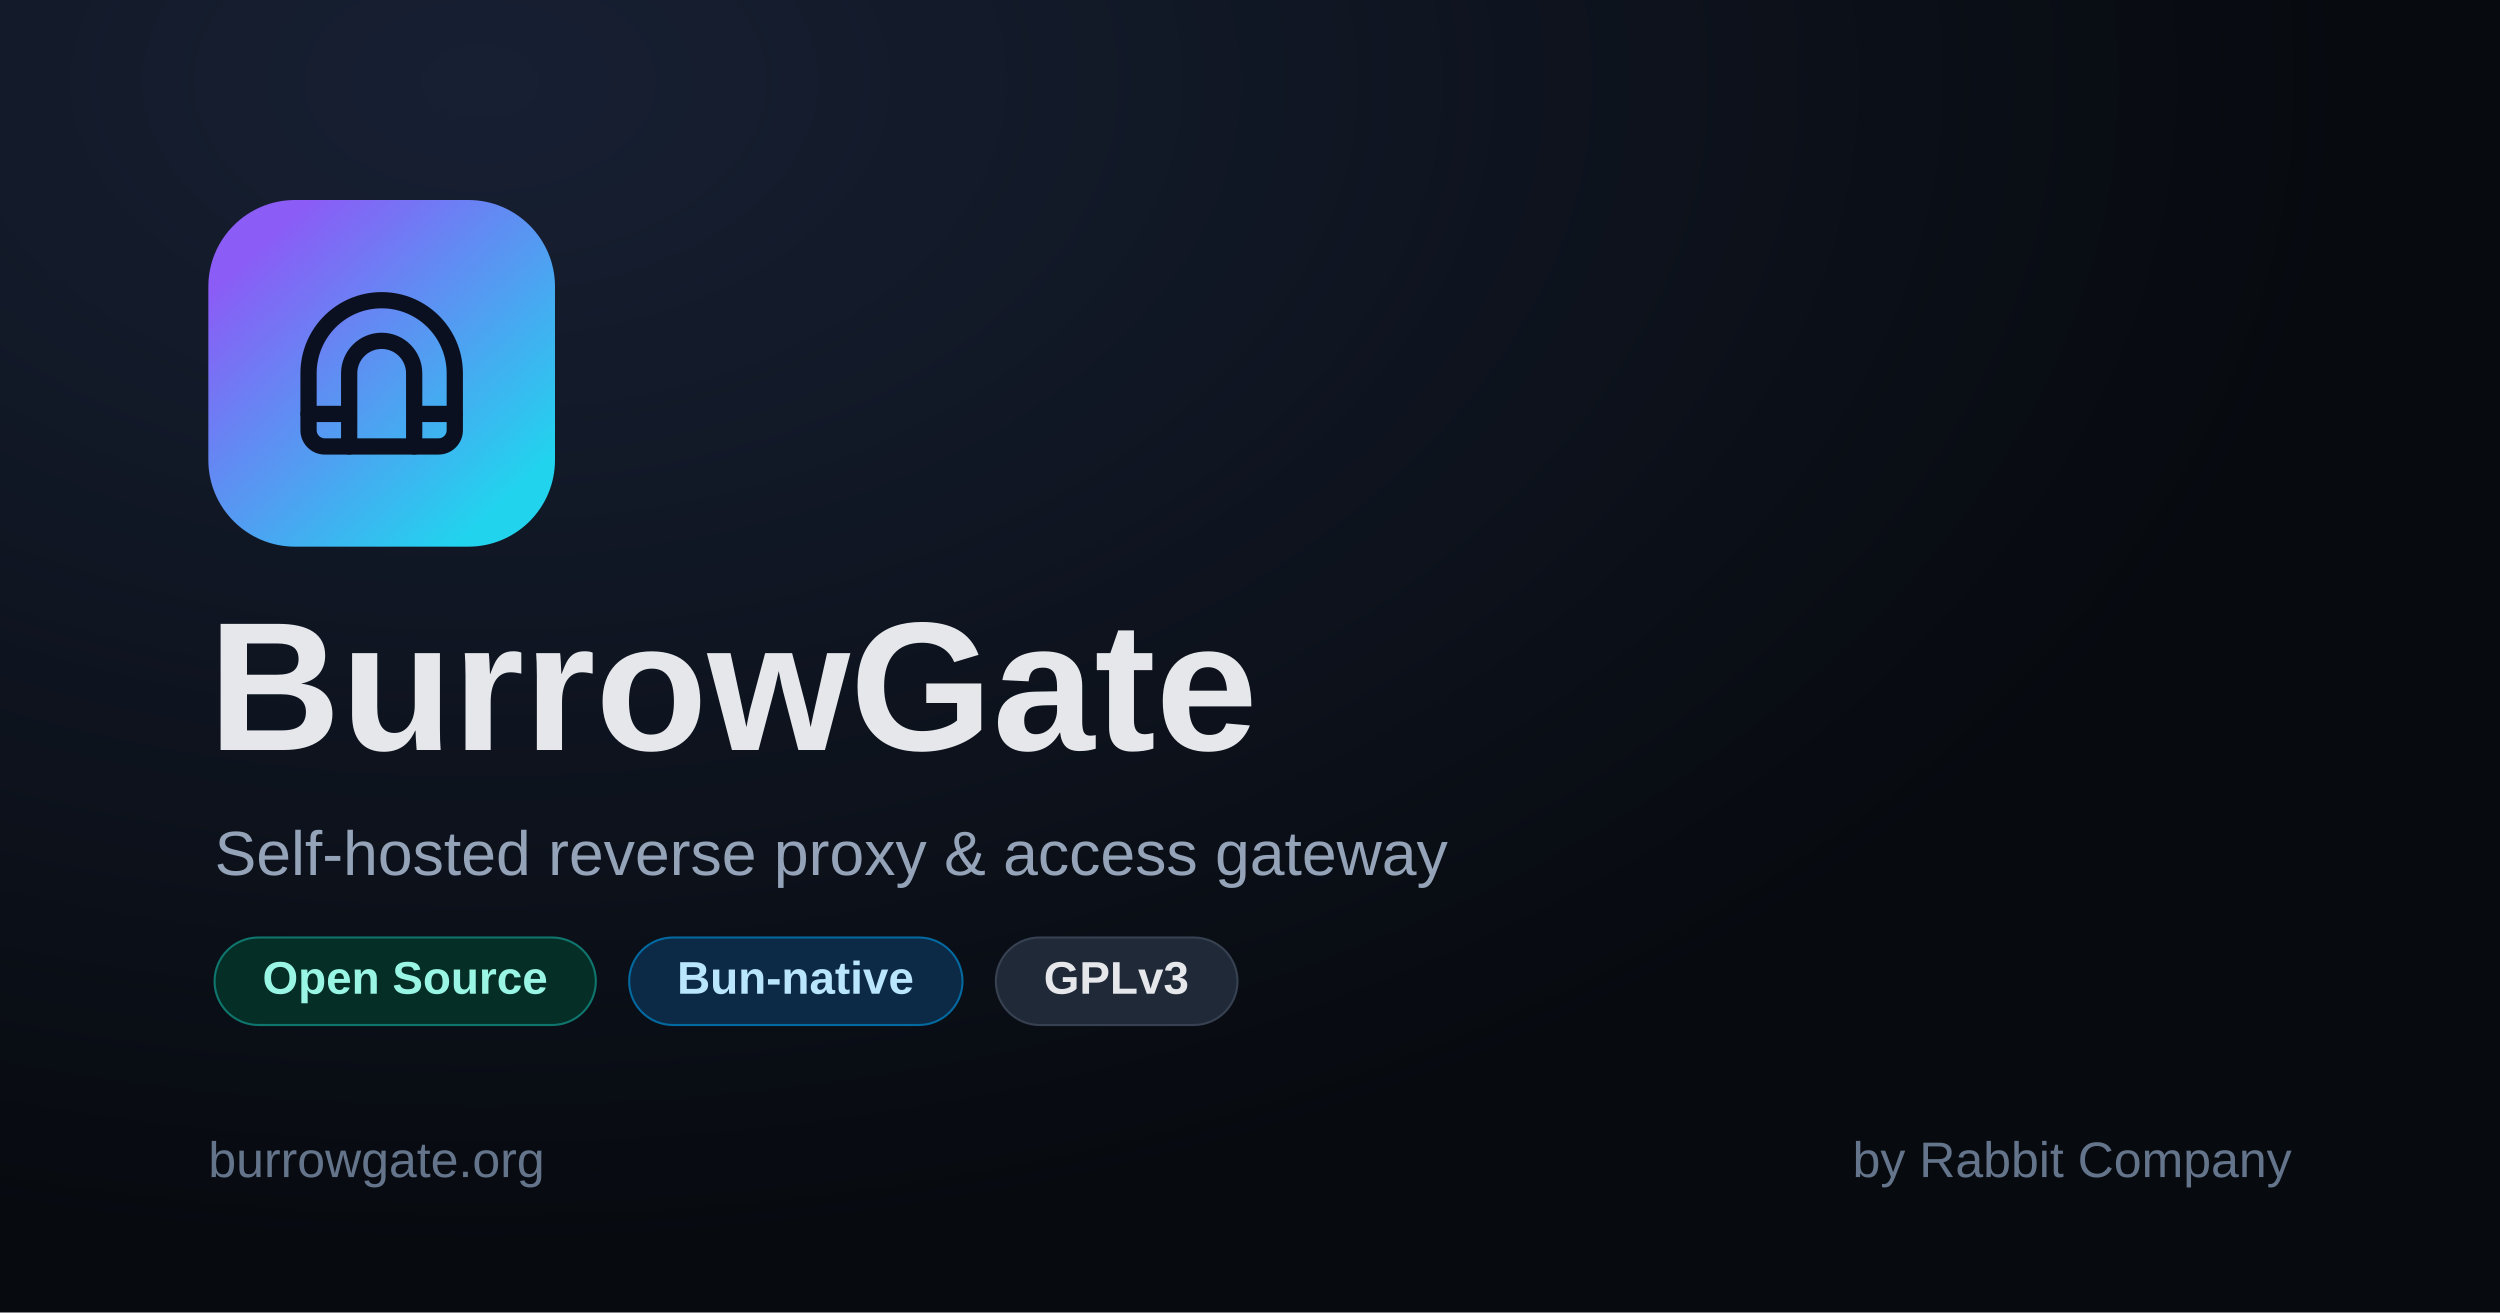
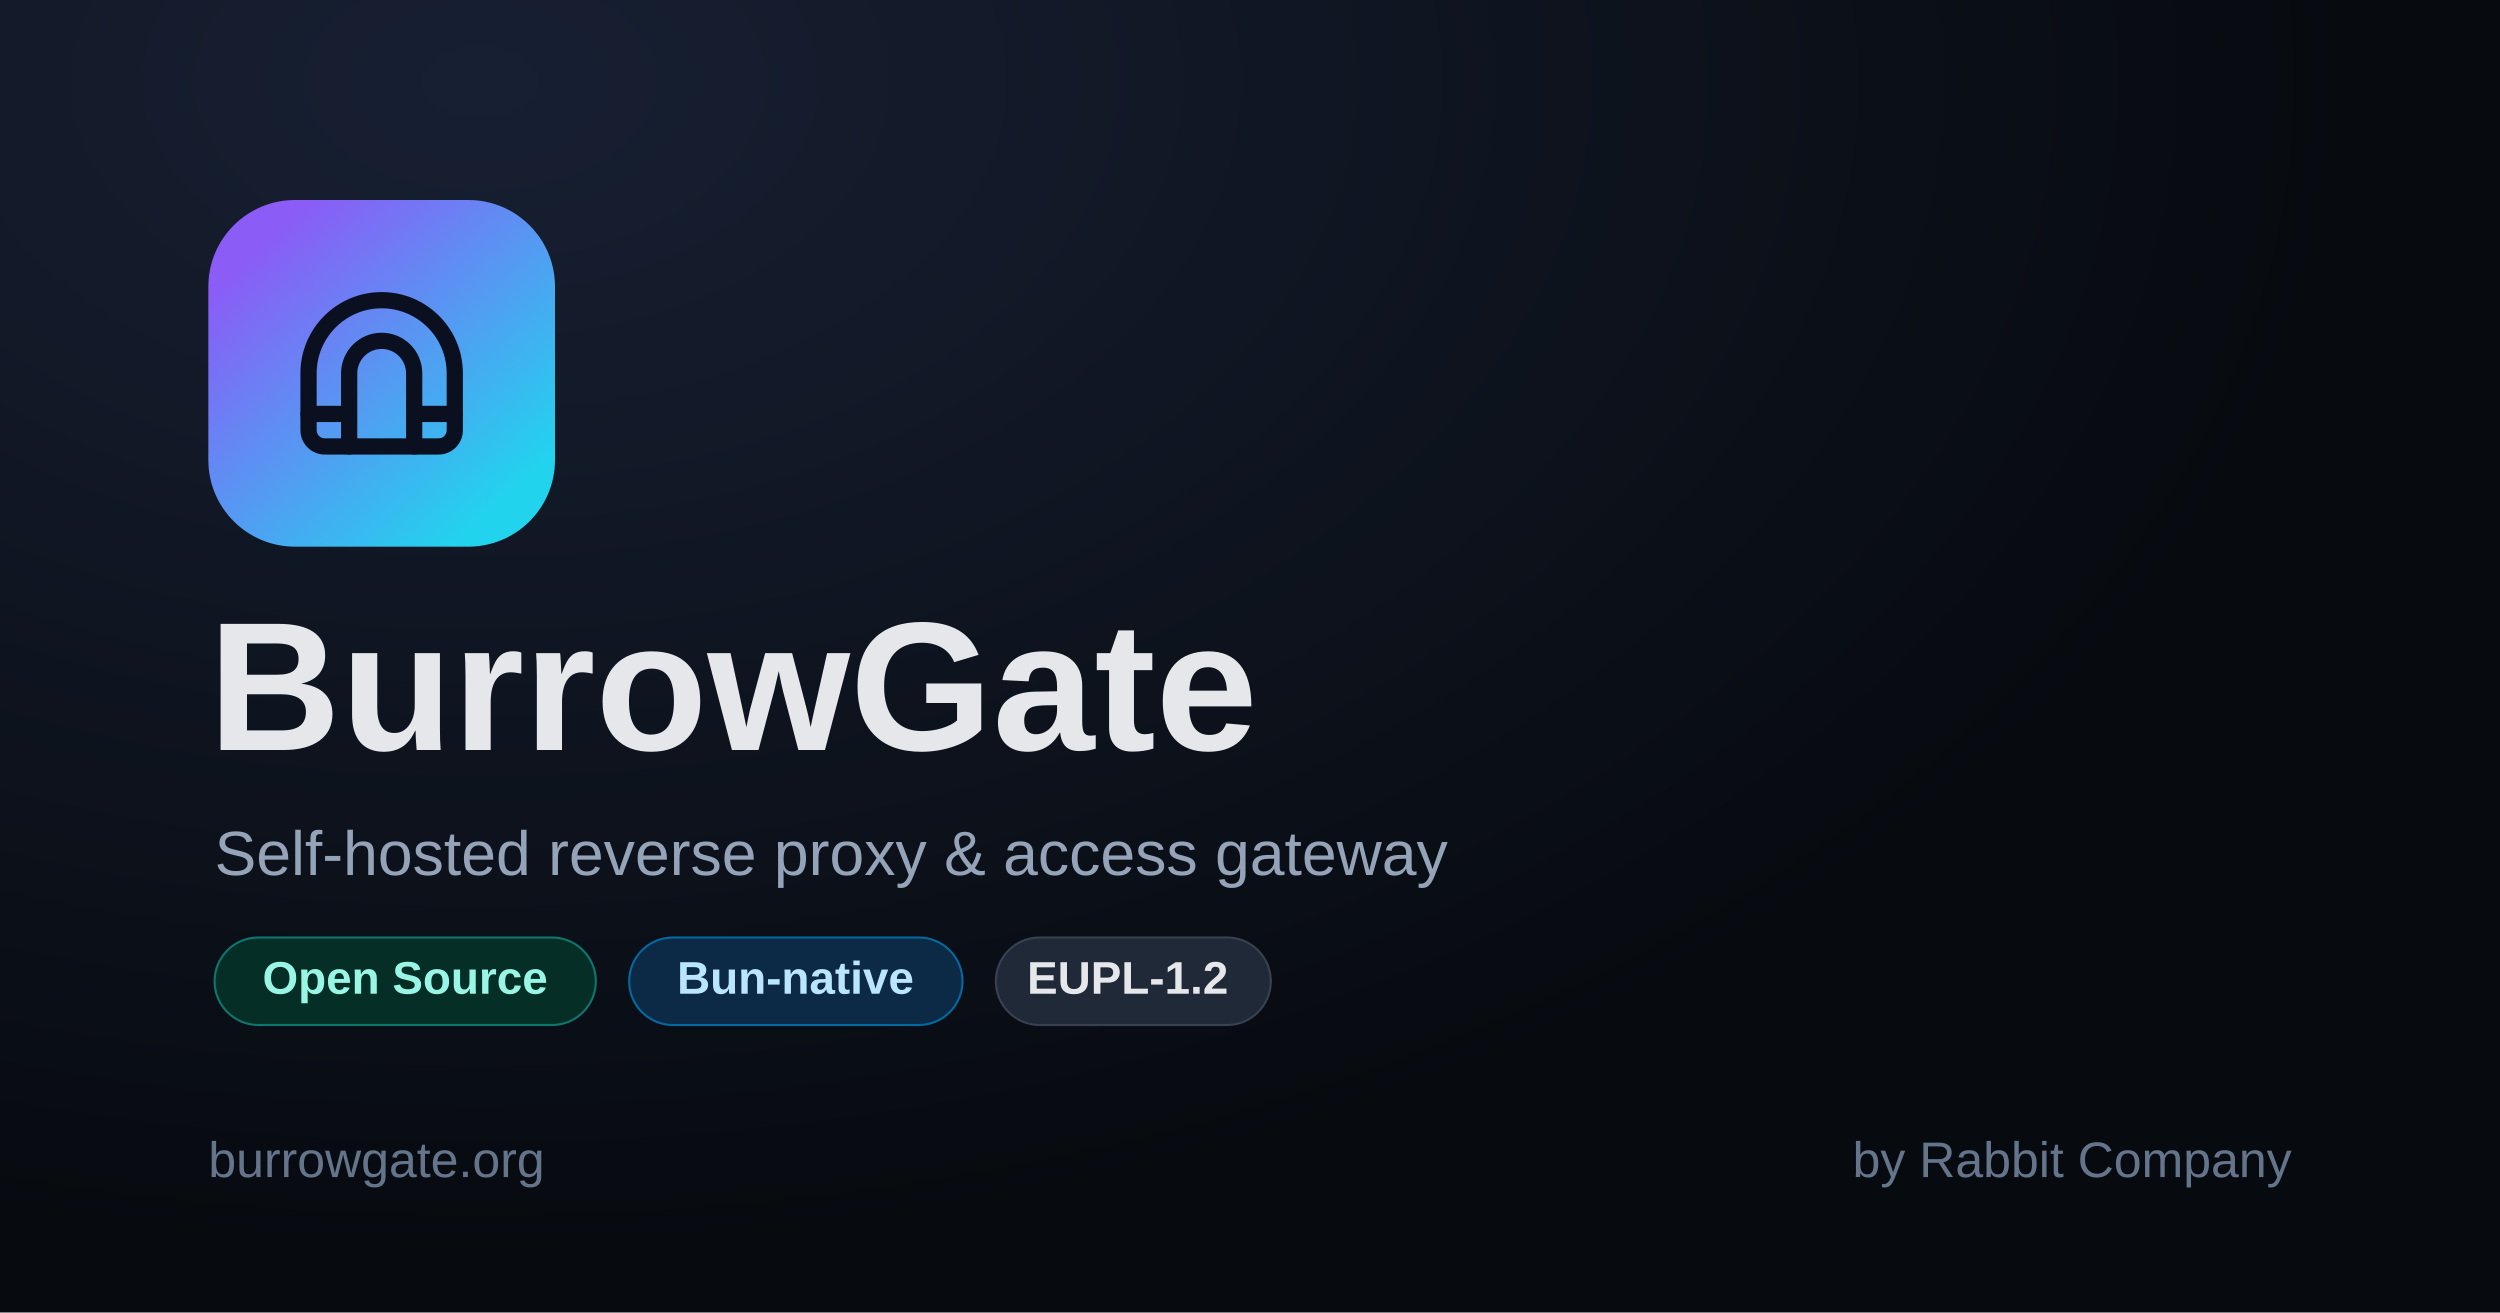
<svg xmlns="http://www.w3.org/2000/svg" width="1200" height="630" viewBox="0 0 1200 630">
  <defs>
    <linearGradient id="mark" x1="10" y1="8" x2="54" y2="56" gradientUnits="userSpaceOnUse">
      <stop stop-color="#8b5cf6" />
      <stop offset="1" stop-color="#22d3ee" />
    </linearGradient>
    <radialGradient id="glow" cx="0" cy="0" r="1" gradientUnits="userSpaceOnUse" gradientTransform="translate(230 40) rotate(90) scale(560 900)">
      <stop stop-color="#172033" />
      <stop offset="1" stop-color="#070a0f" />
    </radialGradient>
    <linearGradient id="textGrad" x1="0" y1="0" x2="1" y2="0">
      <stop stop-color="#8b5cf6" />
      <stop offset="1" stop-color="#22d3ee" />
    </linearGradient>
  </defs>
  <rect width="1200" height="630" fill="url(#glow)" />
  <g transform="translate(100 96) scale(2.6)" fill="none" stroke="#0b1020" stroke-width="0">
    <rect width="64" height="64" rx="16" fill="url(#mark)" />
    <g transform="translate(14 14) scale(1.5)" fill="none" stroke="#0b1020" stroke-width="2" stroke-linecap="round" stroke-linejoin="round">
      <path d="M5 21h14a2 2 0 0 0 2 -2v-7a9 9 0 0 0 -18 0v7a2 2 0 0 0 2 2" />
      <path d="M8 21v-9a4 4 0 1 1 8 0v9" />
      <path d="M3 17h4" />
      <path d="M17 17h4" />
    </g>
  </g>
  <text x="100" y="360" font-family="Liberation Sans, Arial, sans-serif" font-weight="700" font-size="88" fill="#e5e7eb">BurrowGate</text>
  <text x="103" y="420" font-family="Liberation Sans, Arial, sans-serif" font-weight="400" font-size="30" fill="#94a3b8">Self-hosted reverse proxy &amp; access gateway</text>
  <g font-family="Liberation Sans, Arial, sans-serif" font-weight="700" font-size="22">
    <rect x="103" y="450" width="183" height="42" rx="21" fill="#052e26" stroke="#0f766e" />
    <text x="126" y="477" fill="#99f6e4">Open Source</text>
    <rect x="302" y="450" width="160" height="42" rx="21" fill="#0c2945" stroke="#0369a1" />
    <text x="325" y="477" fill="#bae6fd">Bun-native</text>
-     <rect x="478" y="450" width="116" height="42" rx="21" fill="#1f2937" stroke="#374151" />
-     <text x="501" y="477" fill="#e5e7eb">GPLv3</text>
+     <rect x="478" y="450" width="132" height="42" rx="21" fill="#1f2937" stroke="#374151" />
+     <text x="493" y="477" fill="#e5e7eb">EUPL-1.2</text>
  </g>
  <text x="100" y="565" font-family="Liberation Sans, Arial, sans-serif" font-weight="400" font-size="24" fill="#64748b">burrowgate.org</text>
  <text x="1100" y="565" font-family="Liberation Sans, Arial, sans-serif" font-weight="400" font-size="24" fill="#64748b" text-anchor="end">by Rabbit Company</text>
</svg>
